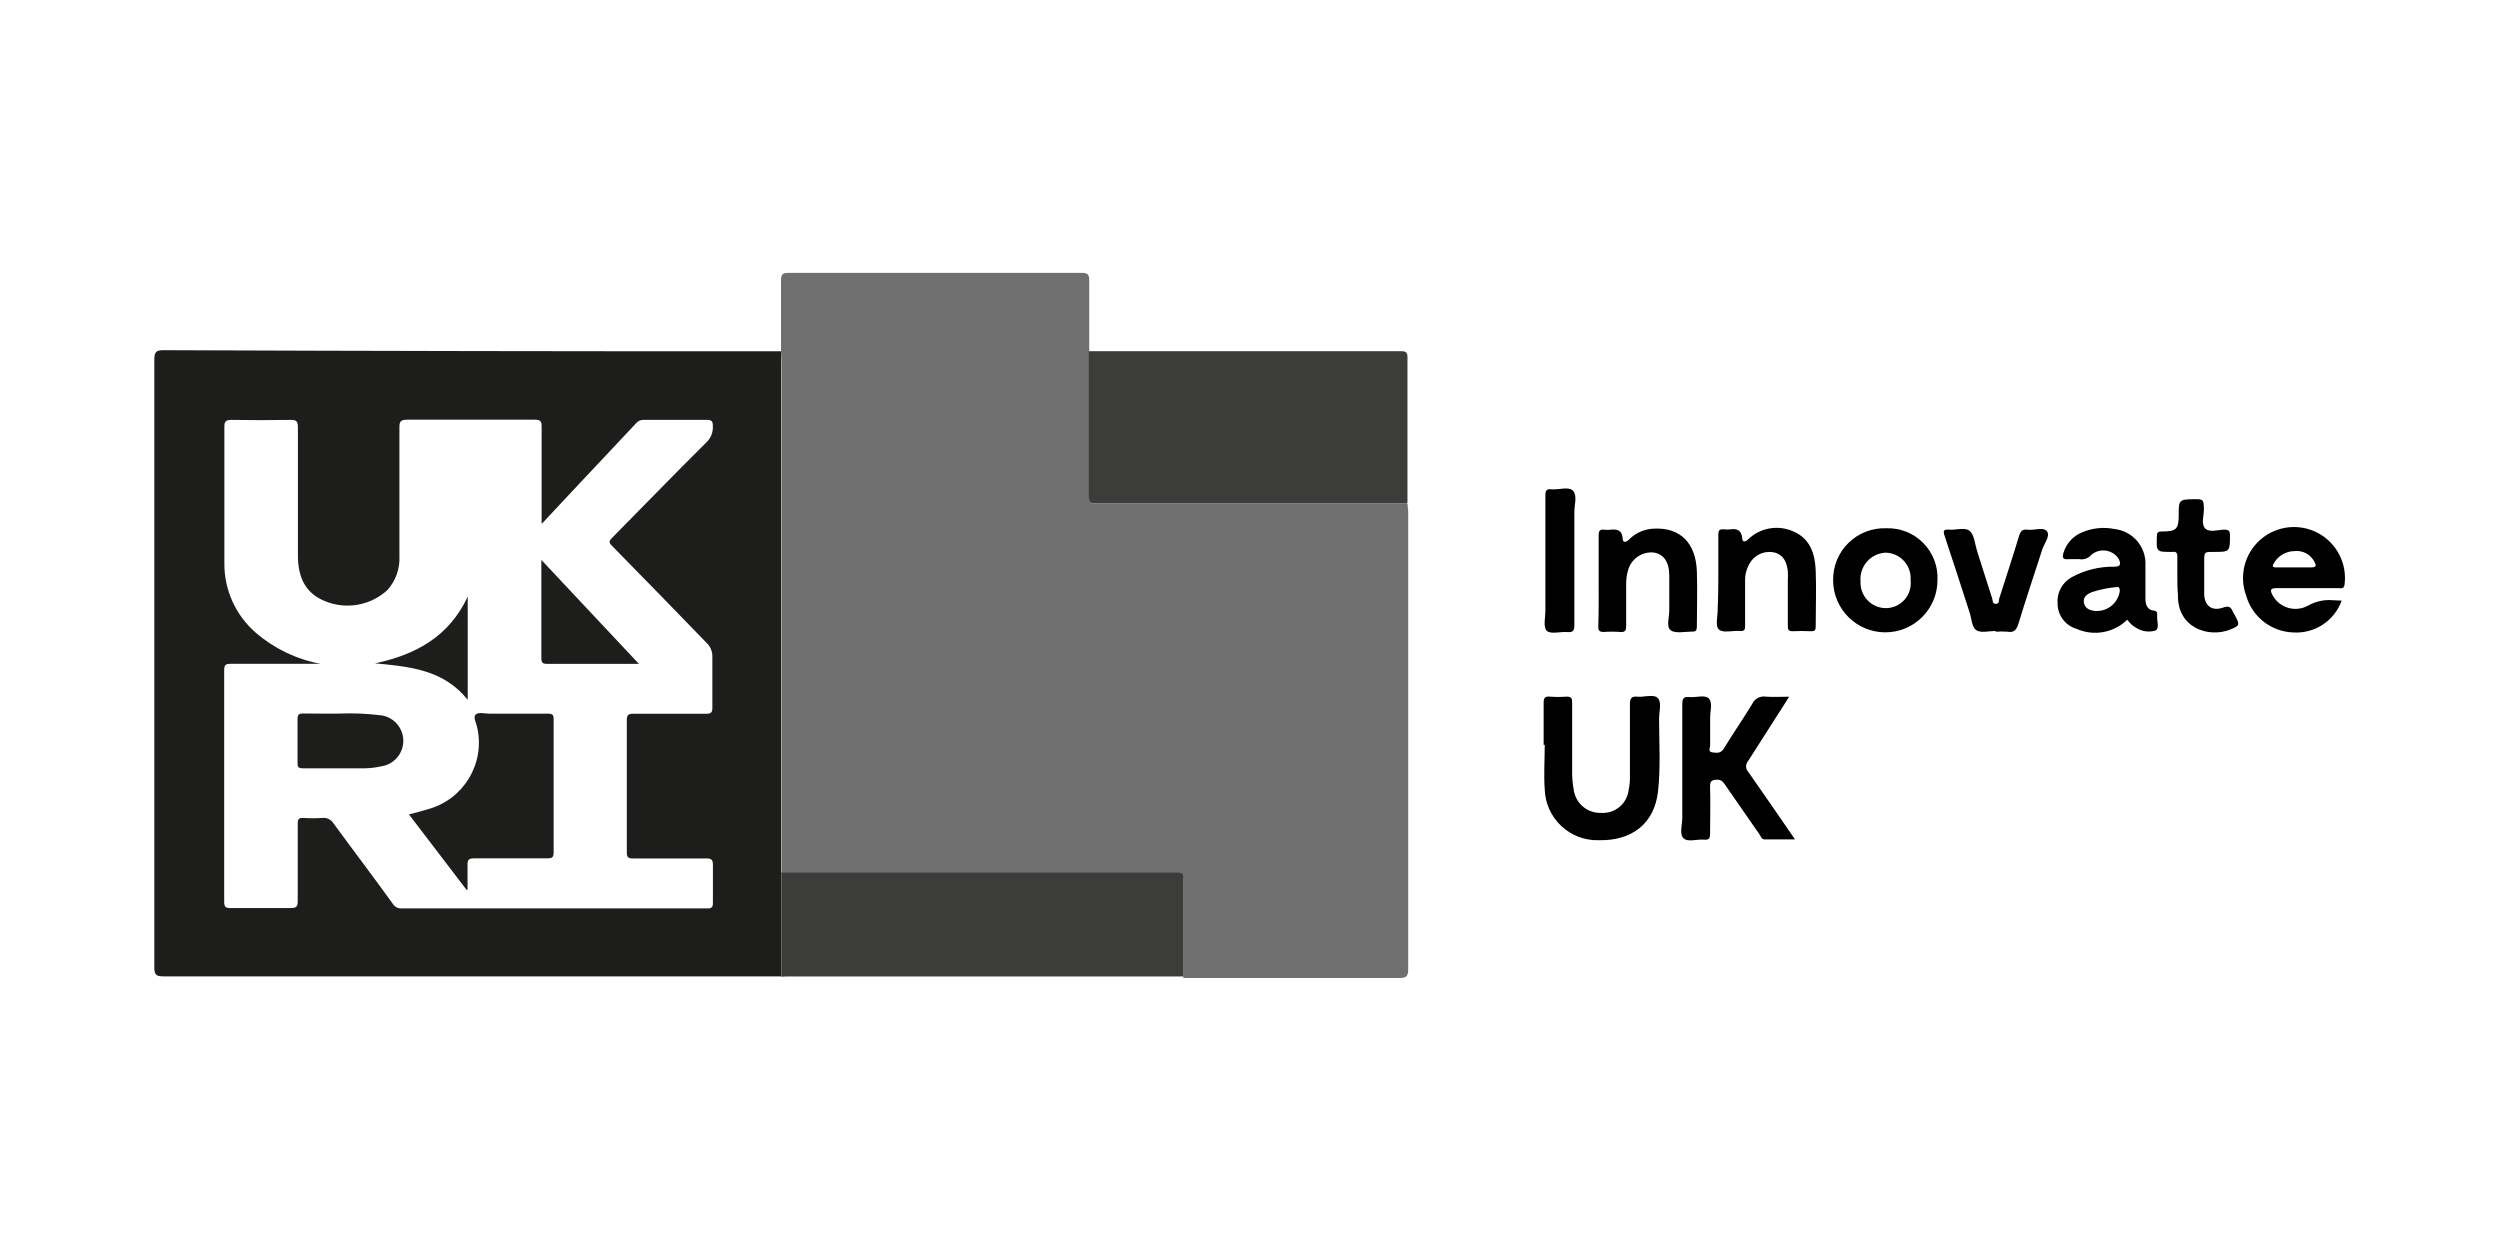
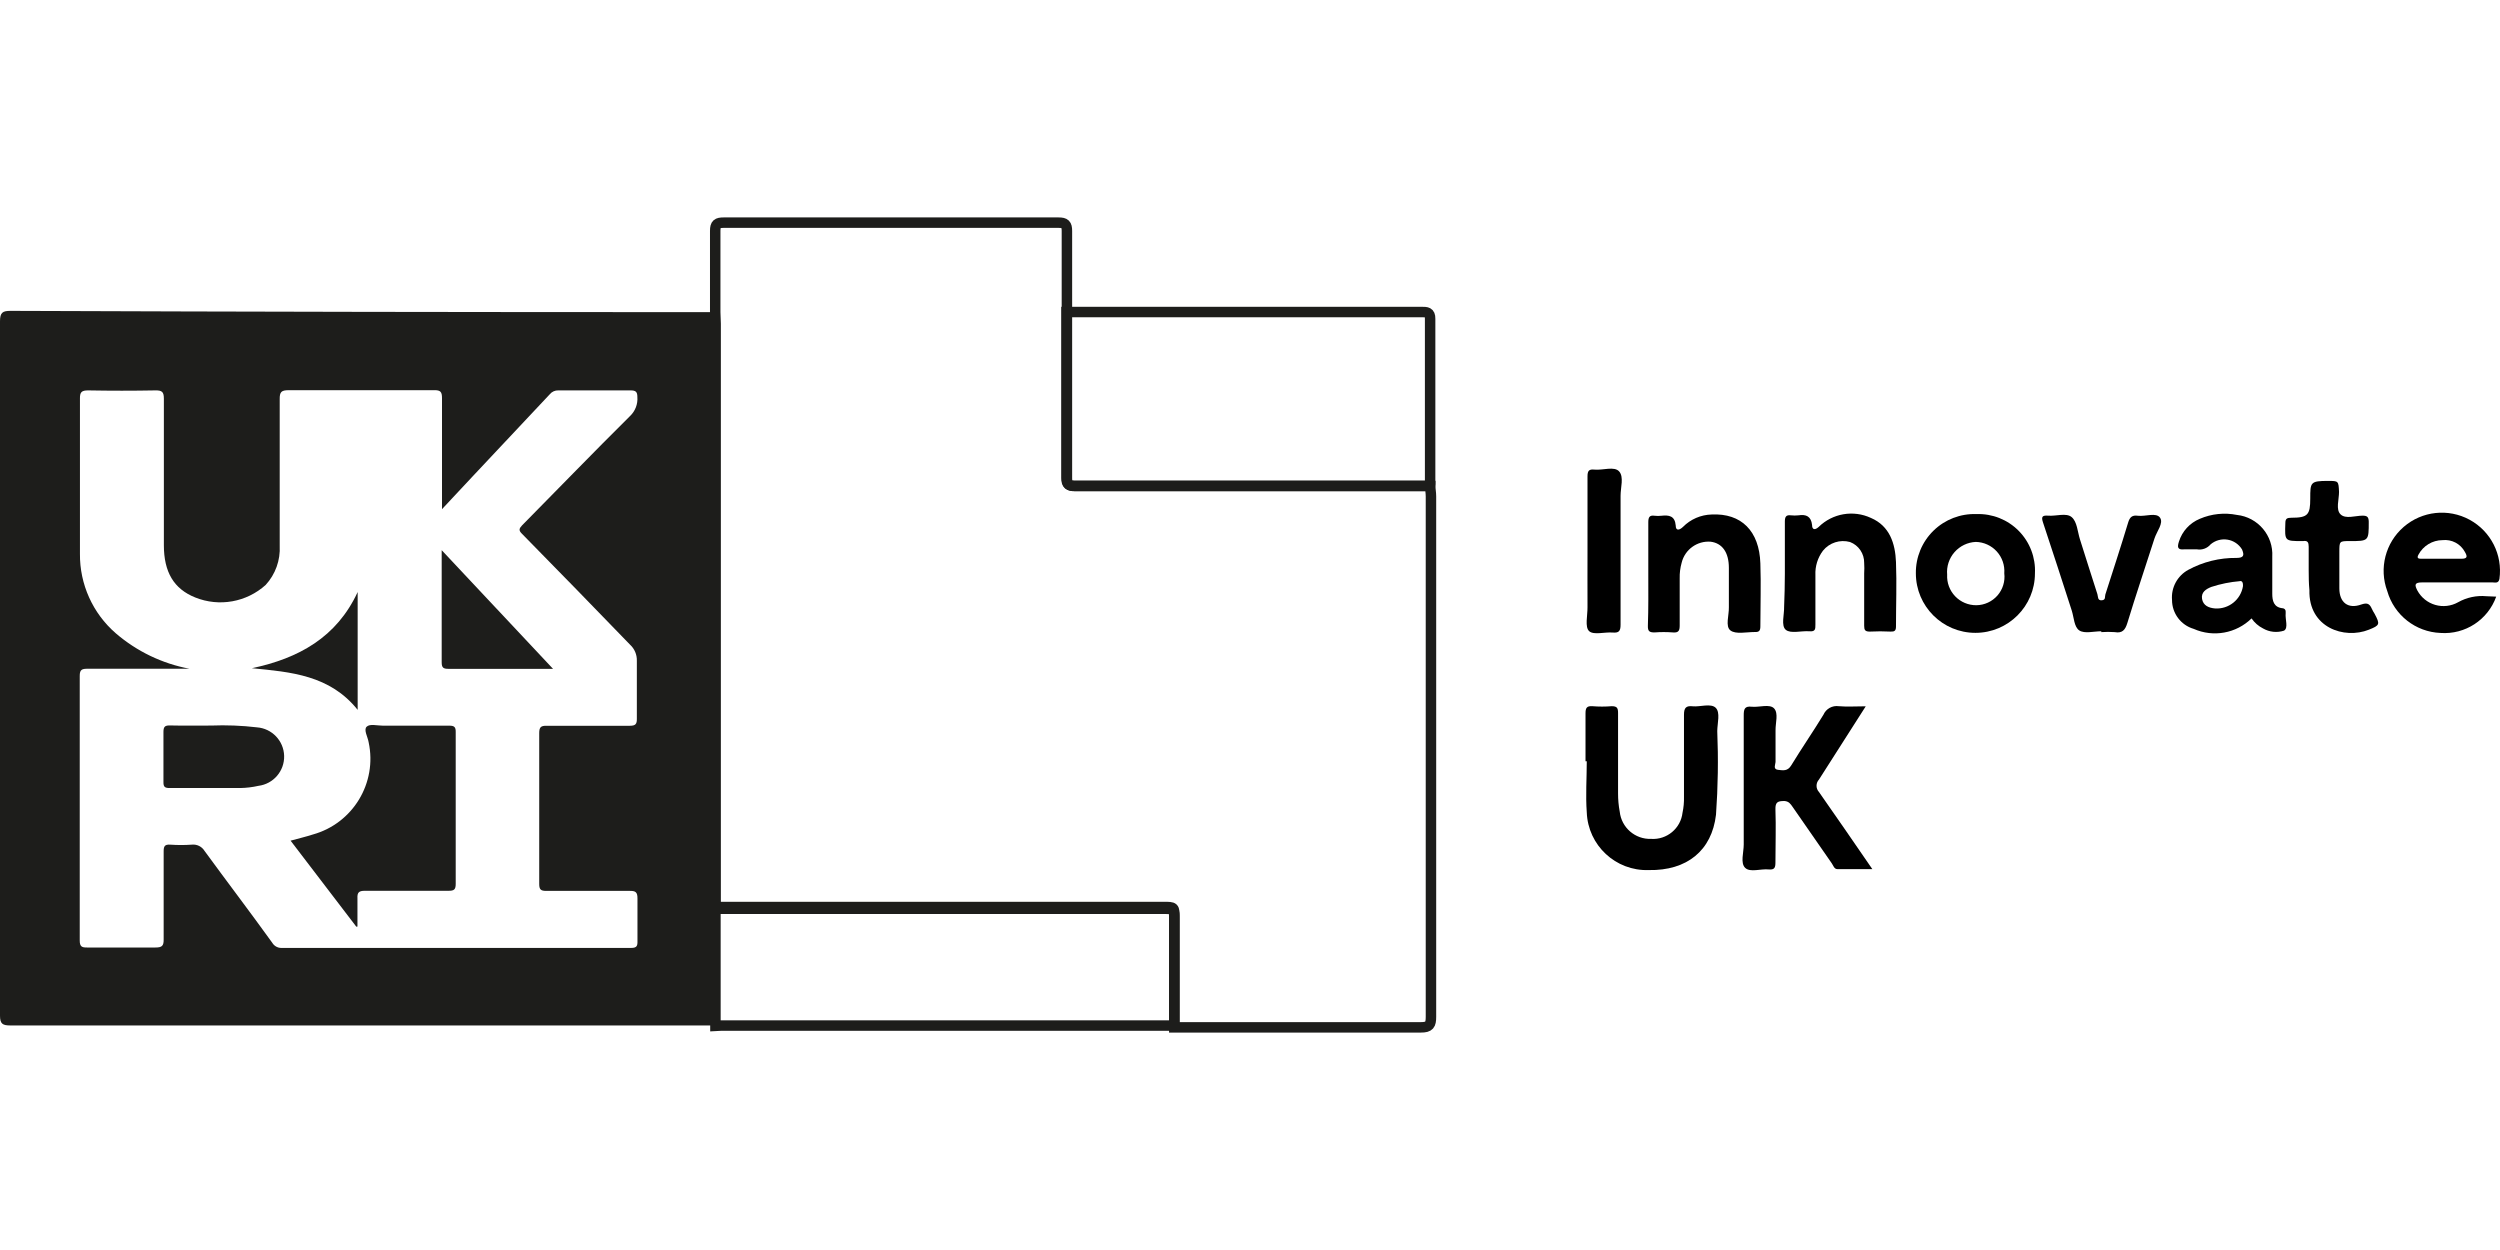
- <svg xmlns="http://www.w3.org/2000/svg" width="200" height="100" id="Capa_1" data-name="Capa 1" viewBox="0 0 272.65 87.16">
-   <defs>
-     <style>.cls-1{fill:#706f6f;}.cls-2{fill:#1d1d1b;}.cls-3{fill:#3c3c3b;}</style>
-   </defs>
-   <path class="cls-1" d="M85.18,13.73c0-2.59,0-5.18,0-7.77,0-.65.2-.78.81-.78q16,0,32,0c.63,0,.8.17.8.79,0,2.59,0,5.18,0,7.77,0,5.28,0,10.57,0,15.86,0,.62.21.75.79.75q17,0,33.93,0c0,.32.07.63.07,1q0,24.87,0,49.73c0,.75-.15,1-.95,1-7.59,0-15.18,0-22.78,0l-.8,0c0-3.44,0-6.88,0-10.33,0-1,0-1-1.06-1H85.22c0-.35,0-.7,0-1V14.85C85.2,14.47,85.19,14.1,85.18,13.73Z" />
-   <path class="cls-2" d="M85.18,13.73c0,.37,0,.74,0,1.12V69.54c0,.34,0,.69,0,1q0,5.67,0,11.36l-.89,0q-33.23,0-66.46,0c-.75,0-1-.15-1-.94q0-33.17,0-66.35c0-.85.26-1,1-1Q51.55,13.74,85.18,13.73ZM34.94,47.81c-3.24,0-6.48,0-9.72,0-.54,0-.78.06-.77.71q0,12.63,0,25.25c0,.59.19.69.72.68,2.17,0,4.34,0,6.5,0,.63,0,.81-.14.8-.78,0-2.8,0-5.61,0-8.42,0-.48.11-.66.62-.63a14.44,14.44,0,0,0,2.08,0,1.26,1.26,0,0,1,1.2.59C38.5,68.13,40.69,71,42.85,74a1,1,0,0,0,.83.49q16.74,0,33.47,0c.54,0,.61-.2.6-.65,0-1.36,0-2.73,0-4.09,0-.56-.16-.72-.72-.71-2.65,0-5.3,0-8,0-.51,0-.67-.12-.67-.66q0-7.21,0-14.42c0-.58.17-.71.72-.7,2.64,0,5.29,0,7.94,0,.55,0,.68-.17.67-.68,0-1.85,0-3.69,0-5.53a2,2,0,0,0-.65-1.54C73.64,42,70.19,38.44,66.72,34.92c-.34-.33-.29-.5,0-.81,3.44-3.48,6.84-7,10.31-10.44a2.26,2.26,0,0,0,.71-1.83c0-.5-.16-.63-.65-.63-2.3,0-4.6,0-6.9,0a1,1,0,0,0-.82.37c-2.43,2.6-4.87,5.18-7.3,7.77l-3,3.21v-1c0-3.2,0-6.41,0-9.61,0-.6-.14-.77-.75-.76q-6.94,0-13.89,0c-.71,0-.88.16-.87.87,0,4.68,0,9.35,0,14a5.12,5.12,0,0,1-1.34,3.74A6.45,6.45,0,0,1,35.49,41c-2.05-.82-3-2.43-3-5,0-4.67,0-9.35,0-14,0-.65-.18-.8-.81-.79q-3.21.06-6.42,0c-.63,0-.8.16-.79.79,0,4.94,0,9.89,0,14.83a9.93,9.93,0,0,0,3.41,7.58A15.07,15.07,0,0,0,34.94,47.81Z" />
-   <path class="cls-3" d="M153.47,30.33q-17,0-33.93,0c-.58,0-.79-.13-.79-.75,0-5.29,0-10.58,0-15.86l22.15,0h11.8c.46,0,.81,0,.8.64,0,5.21,0,10.42,0,15.63A1.7,1.7,0,0,1,153.47,30.33Z" />
-   <path class="cls-3" d="M85.2,81.94q0-5.68,0-11.36H128c1.06,0,1.06,0,1.06,1,0,3.45,0,6.89,0,10.33-.21,0-.42,0-.64,0H85.76Z" />
-   <path d="M168.35,56.65c0-1.53,0-3,0-4.57,0-.5.1-.73.66-.69a11.3,11.3,0,0,0,1.84,0c.52,0,.61.18.61.65,0,2.56,0,5.12,0,7.68a9.26,9.26,0,0,0,.16,1.75,2.91,2.91,0,0,0,3,2.6,2.83,2.83,0,0,0,3-2.5,6.44,6.44,0,0,0,.14-1.51c0-2.62,0-5.23,0-7.85,0-.69.21-.88.86-.81s1.71-.31,2.17.14.16,1.46.15,2.22c0,2.67.18,5.34-.12,8-.4,3.43-2.78,5.36-6.43,5.29a5.73,5.73,0,0,1-5.92-5.52c-.12-1.62,0-3.26,0-4.88Z" />
-   <path d="M195.13,51.4c-1.55,2.43-3,4.7-4.47,7a.88.88,0,0,0,0,1.19c1.69,2.4,3.34,4.82,5.1,7.37-1.2,0-2.27,0-3.34,0-.31,0-.39-.35-.54-.56-1.25-1.79-2.49-3.59-3.74-5.39-.2-.29-.36-.53-.79-.56-.65,0-.87.12-.85.81.06,1.68,0,3.37,0,5.05,0,.5-.08.73-.64.68-.77-.08-1.77.31-2.25-.15s-.14-1.46-.14-2.23c0-4.11,0-8.23,0-12.34,0-.58.07-.91.76-.83s1.73-.3,2.15.17.12,1.37.13,2.08c0,1,0,2,0,3,0,.26-.27.72.23.78s.92.14,1.26-.41c1-1.64,2.09-3.22,3.09-4.86a1.38,1.38,0,0,1,1.46-.81C193.37,51.46,194.17,51.4,195.13,51.4Z" />
-   <path d="M255.38,40.92a5.25,5.25,0,0,1-5.32,3.47,5.52,5.52,0,0,1-5.09-4,5.56,5.56,0,1,1,10.72-1.17c-.09.46-.4.34-.66.34-2.25,0-4.49,0-6.74,0-.76,0-.7.27-.44.78a2.84,2.84,0,0,0,3.88,1.12,4.63,4.63,0,0,1,2.71-.58Zm-5.19-3.62c.62,0,1.23,0,1.85,0s.59-.23.35-.65a2.16,2.16,0,0,0-2.14-1.13,2.62,2.62,0,0,0-2.3,1.39c-.21.38.05.39.32.39Z" />
-   <path d="M232,43a5,5,0,0,1-5.53,1,2.88,2.88,0,0,1-2.07-2.76,3,3,0,0,1,1.55-2.88,9.43,9.43,0,0,1,4.61-1.14c.71,0,.76-.26.53-.81a2,2,0,0,0-3-.49,1.4,1.4,0,0,1-1.31.48c-.4,0-.81,0-1.21,0-.67.07-.67-.23-.51-.74a3.48,3.48,0,0,1,2-2.18,6,6,0,0,1,3.54-.37,3.8,3.8,0,0,1,3.38,4c0,1.18,0,2.35,0,3.53,0,.66.13,1.31,1,1.39a.3.3,0,0,1,.28.32,1,1,0,0,1,0,.17c-.06.56.28,1.4-.16,1.65a2.47,2.47,0,0,1-2-.21A2.94,2.94,0,0,1,232,43Zm-1.11-3.56a11.88,11.88,0,0,0-2.73.55c-.51.2-1,.51-.89,1.15s.65.86,1.25.91a2.54,2.54,0,0,0,2.66-2.13C231.2,39.49,231.05,39.39,230.84,39.44Z" />
-   <path d="M187.4,38.74c0-1.65,0-3.31,0-5,0-.45.12-.65.58-.59a3.47,3.47,0,0,0,.72,0c.75-.12,1.21.11,1.3.92,0,.47.28.51.63.19a4.45,4.45,0,0,1,5-.86c1.79.77,2.32,2.44,2.39,4.22.08,2.05,0,4.11,0,6.16,0,.42-.16.49-.51.48a19.25,19.25,0,0,0-2,0c-.44,0-.53-.15-.53-.56,0-1.68,0-3.36,0-5a7.71,7.71,0,0,0,0-1c-.12-.88-.38-1.68-1.35-2a2.48,2.48,0,0,0-2.59.83,3.61,3.61,0,0,0-.72,2.33c0,1.57,0,3.15,0,4.72,0,.44,0,.7-.58.65-.77-.06-1.78.25-2.25-.14s-.14-1.45-.16-2.21C187.37,40.88,187.4,39.81,187.4,38.74Z" />
-   <path d="M174.35,38.71c0-1.63,0-3.26,0-4.88,0-.47.09-.72.61-.64a2.74,2.74,0,0,0,.64,0c.72-.08,1.29,0,1.37.93,0,.56.38.44.7.13a4,4,0,0,1,2.73-1.18c2.83-.14,4.56,1.56,4.66,4.68.07,2,0,4,0,6,0,.42-.11.57-.54.55-.79,0-1.81.24-2.32-.15s-.13-1.45-.15-2.21c0-1.26,0-2.51,0-3.77,0-1.49-.64-2.36-1.74-2.5a2.64,2.64,0,0,0-2.77,2,5.06,5.06,0,0,0-.19,1.5c0,1.5,0,3,0,4.49,0,.48-.08.73-.65.68a11.49,11.49,0,0,0-1.76,0c-.49,0-.64-.12-.63-.62C174.37,42,174.35,40.37,174.35,38.71Z" />
-   <path d="M211.3,38.69a5.69,5.69,0,0,1-11.38,0,5.59,5.59,0,0,1,5.8-5.66A5.4,5.4,0,0,1,211.3,38.69Zm-5.6,3.05a2.72,2.72,0,0,0,2.67-3.05,2.79,2.79,0,0,0-2.72-3,2.88,2.88,0,0,0-2.74,3.13A2.77,2.77,0,0,0,205.7,41.74Z" />
-   <path d="M217.64,44.23c-.72,0-1.6.25-2.1-.08s-.51-1.23-.72-1.89c-.91-2.81-1.81-5.62-2.75-8.43-.18-.54-.08-.69.48-.65.77.07,1.74-.3,2.26.14s.56,1.39.79,2.12c.56,1.75,1.1,3.5,1.67,5.25.07.22,0,.61.41.58s.28-.34.35-.56c.73-2.28,1.48-4.56,2.17-6.85.16-.54.39-.75.94-.67.72.09,1.74-.34,2.11.18s-.31,1.31-.53,2c-.86,2.69-1.77,5.37-2.59,8.07-.21.68-.49,1-1.21.87a9.1,9.1,0,0,0-1.28,0Z" />
-   <path d="M237.46,38.39c0-.74,0-1.49,0-2.24,0-.4-.09-.61-.53-.54h-.08c-1.7,0-1.68,0-1.62-1.72,0-.46.19-.5.57-.51,1.58,0,1.81-.28,1.81-1.83s0-1.69,1.7-1.69c1,0,1,0,1.05,1.05,0,.74-.33,1.69.15,2.15s1.38.13,2.09.12c.45,0,.59.12.6.58,0,1.85,0,1.85-1.81,1.85-1,0-1,0-1,1.07v3.45c0,1.35.83,2,2.1,1.54.54-.18.78-.1,1,.4a4,4,0,0,0,.27.49c.53,1,.51,1.1-.55,1.52-2.35.94-5.77-.2-5.68-3.77C237.47,39.67,237.46,39,237.46,38.39Z" />
-   <path d="M168.54,36.43c0-2.35,0-4.7,0-7,0-.52.13-.71.66-.65.81.08,1.91-.35,2.37.18s.13,1.52.13,2.32c0,4.11,0,8.22,0,12.33,0,.61-.17.79-.76.74-.77-.06-1.81.26-2.24-.13s-.15-1.5-.16-2.29C168.53,40.06,168.54,38.25,168.54,36.43Z" />
-   <path class="cls-2" d="M50.88,72.46,44.6,64.24c.76-.21,1.45-.37,2.13-.59a7.51,7.51,0,0,0,5.33-8.81c-.08-.51-.5-1.19-.19-1.49s1-.1,1.54-.1c2.12,0,4.23,0,6.35,0,.49,0,.63.13.62.62,0,4.84,0,9.67,0,14.51,0,.55-.18.65-.68.65-2.65,0-5.3,0-8,0-.57,0-.74.16-.71.72,0,.9,0,1.8,0,2.7Z" />
-   <path class="cls-2" d="M37,53.24a27.86,27.86,0,0,1,4.38.17A2.81,2.81,0,0,1,41.53,59a8.63,8.63,0,0,1-1.75.21c-2.24,0-4.49,0-6.74,0-.43,0-.6-.09-.59-.57,0-1.6,0-3.2,0-4.8,0-.53.18-.62.65-.61C34.32,53.26,35.55,53.24,37,53.24Z" />
-   <path class="cls-2" d="M69.68,47.82H67.54c-2.62,0-5.24,0-7.86,0-.48,0-.64-.11-.64-.62,0-3.49,0-7,0-10.72Z" />
-   <path class="cls-2" d="M40.9,47.76c4.46-.94,8.1-2.94,10.11-7.28V51.74C48.36,48.42,44.62,48.12,40.9,47.76Z" />
+ <svg xmlns="http://www.w3.org/2000/svg" width="220" height="110" viewBox="0 0 238.913 77.9">
+   <g id="logo_innovate" transform="translate(-16.83 -4.68)">
+     <path id="Path_12" data-name="Path 12" d="M85.18,13.73V5.96c0-.65.2-.78.81-.78h32c.63,0,.8.17.8.79V29.6c0,.62.21.75.79.75h33.93c0,.32.07.63.07,1V81.08c0,.75-.15,1-.95,1H129.05V71.75c0-1,0-1-1.06-1H85.22V14.85C85.2,14.47,85.19,14.1,85.18,13.73Z" fill="none" stroke="#1d1d1b" stroke-width="1" />
+     <path id="Path_13" data-name="Path 13" d="M85.18,13.73V81.9H17.83c-.75,0-1-.15-1-.94V14.61c0-.85.26-1,1-1Q51.55,13.74,85.18,13.73ZM34.94,47.81H25.22c-.54,0-.78.06-.77.71V73.77c0,.59.19.69.72.68h6.5c.63,0,.81-.14.8-.78V65.25c0-.48.11-.66.62-.63a14.44,14.44,0,0,0,2.08,0,1.26,1.26,0,0,1,1.2.59C38.5,68.13,40.69,71,42.85,74a1,1,0,0,0,.83.49H77.15c.54,0,.61-.2.6-.65V69.75c0-.56-.16-.72-.72-.71h-8c-.51,0-.67-.12-.67-.66V53.96c0-.58.17-.71.72-.7h7.94c.55,0,.68-.17.67-.68V47.05a2,2,0,0,0-.65-1.54c-3.4-3.51-6.85-7.07-10.32-10.59-.34-.33-.29-.5,0-.81,3.44-3.48,6.84-7,10.31-10.44a2.26,2.26,0,0,0,.71-1.83c0-.5-.16-.63-.65-.63h-6.9a1,1,0,0,0-.82.37c-2.43,2.6-4.87,5.18-7.3,7.77l-3,3.21V21.95c0-.6-.14-.77-.75-.76H44.43c-.71,0-.88.16-.87.87v14a5.12,5.12,0,0,1-1.34,3.74A6.45,6.45,0,0,1,35.49,41c-2.05-.82-3-2.43-3-5V22c0-.65-.18-.8-.81-.79q-3.21.06-6.42,0c-.63,0-.8.16-.79.79V36.83a9.93,9.93,0,0,0,3.41,7.58,15.07,15.07,0,0,0,7.06,3.4Z" fill="#1d1d1b" />
+     <path id="Path_14" data-name="Path 14" d="M153.47,30.33H119.54c-.58,0-.79-.13-.79-.75V13.72H152.7c.46,0,.81,0,.8.64V29.99A1.7,1.7,0,0,1,153.47,30.33Z" fill="none" stroke="#1d1d1b" stroke-width="1" />
+     <path id="Path_15" data-name="Path 15" d="M85.2,81.94V70.58H128c1.06,0,1.06,0,1.06,1V81.91H85.76Z" fill="none" stroke="#1d1d1b" stroke-width="1" />
+     <path id="Path_16" data-name="Path 16" d="M168.35,56.65V52.08c0-.5.1-.73.66-.69a11.3,11.3,0,0,0,1.84,0c.52,0,.61.18.61.65v7.68a9.26,9.26,0,0,0,.16,1.75,2.91,2.91,0,0,0,3,2.6,2.83,2.83,0,0,0,3-2.5,6.44,6.44,0,0,0,.14-1.51V52.21c0-.69.21-.88.86-.81s1.71-.31,2.17.14.16,1.46.15,2.22a71.159,71.159,0,0,1-.12,8c-.4,3.43-2.78,5.36-6.43,5.29a5.73,5.73,0,0,1-5.92-5.52c-.12-1.62,0-3.26,0-4.88Z" />
+     <path id="Path_17" data-name="Path 17" d="M195.13,51.4c-1.55,2.43-3,4.7-4.47,7a.88.88,0,0,0,0,1.19c1.69,2.4,3.34,4.82,5.1,7.37h-3.34c-.31,0-.39-.35-.54-.56-1.25-1.79-2.49-3.59-3.74-5.39-.2-.29-.36-.53-.79-.56-.65,0-.87.12-.85.81.06,1.68,0,3.37,0,5.05,0,.5-.08.73-.64.68-.77-.08-1.77.31-2.25-.15s-.14-1.46-.14-2.23V52.27c0-.58.07-.91.76-.83s1.73-.3,2.15.17.12,1.37.13,2.08v3c0,.26-.27.72.23.78s.92.14,1.26-.41c1-1.64,2.09-3.22,3.09-4.86a1.38,1.38,0,0,1,1.46-.81C193.37,51.46,194.17,51.4,195.13,51.4Z" />
+     <path id="Path_18" data-name="Path 18" d="M255.38,40.92a5.25,5.25,0,0,1-5.32,3.47,5.52,5.52,0,0,1-5.09-4,5.56,5.56,0,1,1,10.72-1.17c-.09.46-.4.34-.66.34h-6.74c-.76,0-.7.27-.44.78a2.84,2.84,0,0,0,3.88,1.12,4.63,4.63,0,0,1,2.71-.58Zm-5.19-3.62h1.85c.62,0,.59-.23.35-.65a2.16,2.16,0,0,0-2.14-1.13,2.62,2.62,0,0,0-2.3,1.39c-.21.38.05.39.32.39Z" />
+     <path id="Path_19" data-name="Path 19" d="M232,43a5,5,0,0,1-5.53,1,2.88,2.88,0,0,1-2.07-2.76,3,3,0,0,1,1.55-2.88,9.43,9.43,0,0,1,4.61-1.14c.71,0,.76-.26.53-.81a2,2,0,0,0-3-.49,1.4,1.4,0,0,1-1.31.48h-1.21c-.67.07-.67-.23-.51-.74a3.48,3.48,0,0,1,2-2.18,6,6,0,0,1,3.54-.37,3.8,3.8,0,0,1,3.38,4v3.53c0,.66.13,1.31,1,1.39a.3.3,0,0,1,.28.32,1,1,0,0,1,0,.17c-.06.56.28,1.4-.16,1.65a2.47,2.47,0,0,1-2-.21A2.94,2.94,0,0,1,232,43Zm-1.11-3.56a11.88,11.88,0,0,0-2.73.55c-.51.2-1,.51-.89,1.15s.65.86,1.25.91a2.54,2.54,0,0,0,2.66-2.13c.02-.43-.13-.53-.34-.48Z" />
+     <path id="Path_20" data-name="Path 20" d="M187.4,38.74v-5c0-.45.12-.65.58-.59a3.47,3.47,0,0,0,.72,0c.75-.12,1.21.11,1.3.92,0,.47.28.51.63.19a4.45,4.45,0,0,1,5-.86c1.79.77,2.32,2.44,2.39,4.22.08,2.05,0,4.11,0,6.16,0,.42-.16.49-.51.48a19.248,19.248,0,0,0-2,0c-.44,0-.53-.15-.53-.56v-5a7.711,7.711,0,0,0,0-1,2.1,2.1,0,0,0-1.35-2,2.48,2.48,0,0,0-2.59.83,3.61,3.61,0,0,0-.72,2.33c0,1.57,0,3.15,0,4.72,0,.44,0,.7-.58.65-.77-.06-1.78.25-2.25-.14s-.14-1.45-.16-2.21C187.37,40.88,187.4,39.81,187.4,38.74Z" />
+     <path id="Path_21" data-name="Path 21" d="M174.35,38.71V33.83c0-.47.09-.72.61-.64a2.74,2.74,0,0,0,.64,0c.72-.08,1.29,0,1.37.93,0,.56.38.44.7.13a4,4,0,0,1,2.73-1.18c2.83-.14,4.56,1.56,4.66,4.68.07,2,0,4,0,6,0,.42-.11.57-.54.55-.79,0-1.81.24-2.32-.15s-.13-1.45-.15-2.21V38.17c0-1.49-.64-2.36-1.74-2.5a2.64,2.64,0,0,0-2.77,2,5.06,5.06,0,0,0-.19,1.5v4.49c0,.48-.08.73-.65.68a11.49,11.49,0,0,0-1.76,0c-.49,0-.64-.12-.63-.62C174.37,42,174.35,40.37,174.35,38.71Z" />
+     <path id="Path_22" data-name="Path 22" d="M211.3,38.69a5.69,5.69,0,0,1-11.38,0,5.59,5.59,0,0,1,5.8-5.66,5.4,5.4,0,0,1,5.58,5.66Zm-5.6,3.05a2.72,2.72,0,0,0,2.67-3.05,2.79,2.79,0,0,0-2.72-3,2.88,2.88,0,0,0-2.74,3.13,2.77,2.77,0,0,0,2.79,2.92Z" />
+     <path id="Path_23" data-name="Path 23" d="M217.64,44.23c-.72,0-1.6.25-2.1-.08s-.51-1.23-.72-1.89c-.91-2.81-1.81-5.62-2.75-8.43-.18-.54-.08-.69.48-.65.77.07,1.74-.3,2.26.14s.56,1.39.79,2.12c.56,1.75,1.1,3.5,1.67,5.25.07.22,0,.61.41.58s.28-.34.35-.56c.73-2.28,1.48-4.56,2.17-6.85.16-.54.39-.75.94-.67.72.09,1.74-.34,2.11.18s-.31,1.31-.53,2c-.86,2.69-1.77,5.37-2.59,8.07-.21.68-.49,1-1.21.87a9.1,9.1,0,0,0-1.28,0Z" />
+     <path id="Path_24" data-name="Path 24" d="M237.46,38.39V36.15c0-.4-.09-.61-.53-.54h-.08c-1.7,0-1.68,0-1.62-1.72,0-.46.19-.5.57-.51,1.58,0,1.81-.28,1.81-1.83s0-1.69,1.7-1.69c1,0,1,0,1.05,1.05,0,.74-.33,1.69.15,2.15s1.38.13,2.09.12c.45,0,.59.12.6.58,0,1.85,0,1.85-1.81,1.85-1,0-1,0-1,1.07v3.45c0,1.35.83,2,2.1,1.54.54-.18.78-.1,1,.4a4,4,0,0,0,.27.49c.53,1,.51,1.1-.55,1.52-2.35.94-5.77-.2-5.68-3.77C237.47,39.67,237.46,39,237.46,38.39Z" />
+     <path id="Path_25" data-name="Path 25" d="M168.54,36.43v-7c0-.52.13-.71.66-.65.81.08,1.91-.35,2.37.18s.13,1.52.13,2.32V43.61c0,.61-.17.79-.76.74-.77-.06-1.81.26-2.24-.13s-.15-1.5-.16-2.29C168.53,40.06,168.54,38.25,168.54,36.43Z" />
+     <path id="Path_26" data-name="Path 26" d="M50.88,72.46,44.6,64.24c.76-.21,1.45-.37,2.13-.59a7.51,7.51,0,0,0,5.33-8.81c-.08-.51-.5-1.19-.19-1.49s1-.1,1.54-.1h6.35c.49,0,.63.13.62.62V68.38c0,.55-.18.65-.68.65h-8c-.57,0-.74.16-.71.72v2.7Z" fill="#1d1d1b" />
+     <path id="Path_27" data-name="Path 27" d="M37,53.24a27.86,27.86,0,0,1,4.38.17A2.81,2.81,0,0,1,41.53,59a8.63,8.63,0,0,1-1.75.21H33.04c-.43,0-.6-.09-.59-.57v-4.8c0-.53.18-.62.65-.61C34.32,53.26,35.55,53.24,37,53.24Z" fill="#1d1d1b" />
+     <path id="Path_28" data-name="Path 28" d="M69.68,47.82h-10c-.48,0-.64-.11-.64-.62V36.48Z" fill="#1d1d1b" />
+     <path id="Path_29" data-name="Path 29" d="M40.9,47.76c4.46-.94,8.1-2.94,10.11-7.28V51.74C48.36,48.42,44.62,48.12,40.9,47.76Z" fill="#1d1d1b" />
+   </g>
</svg>
